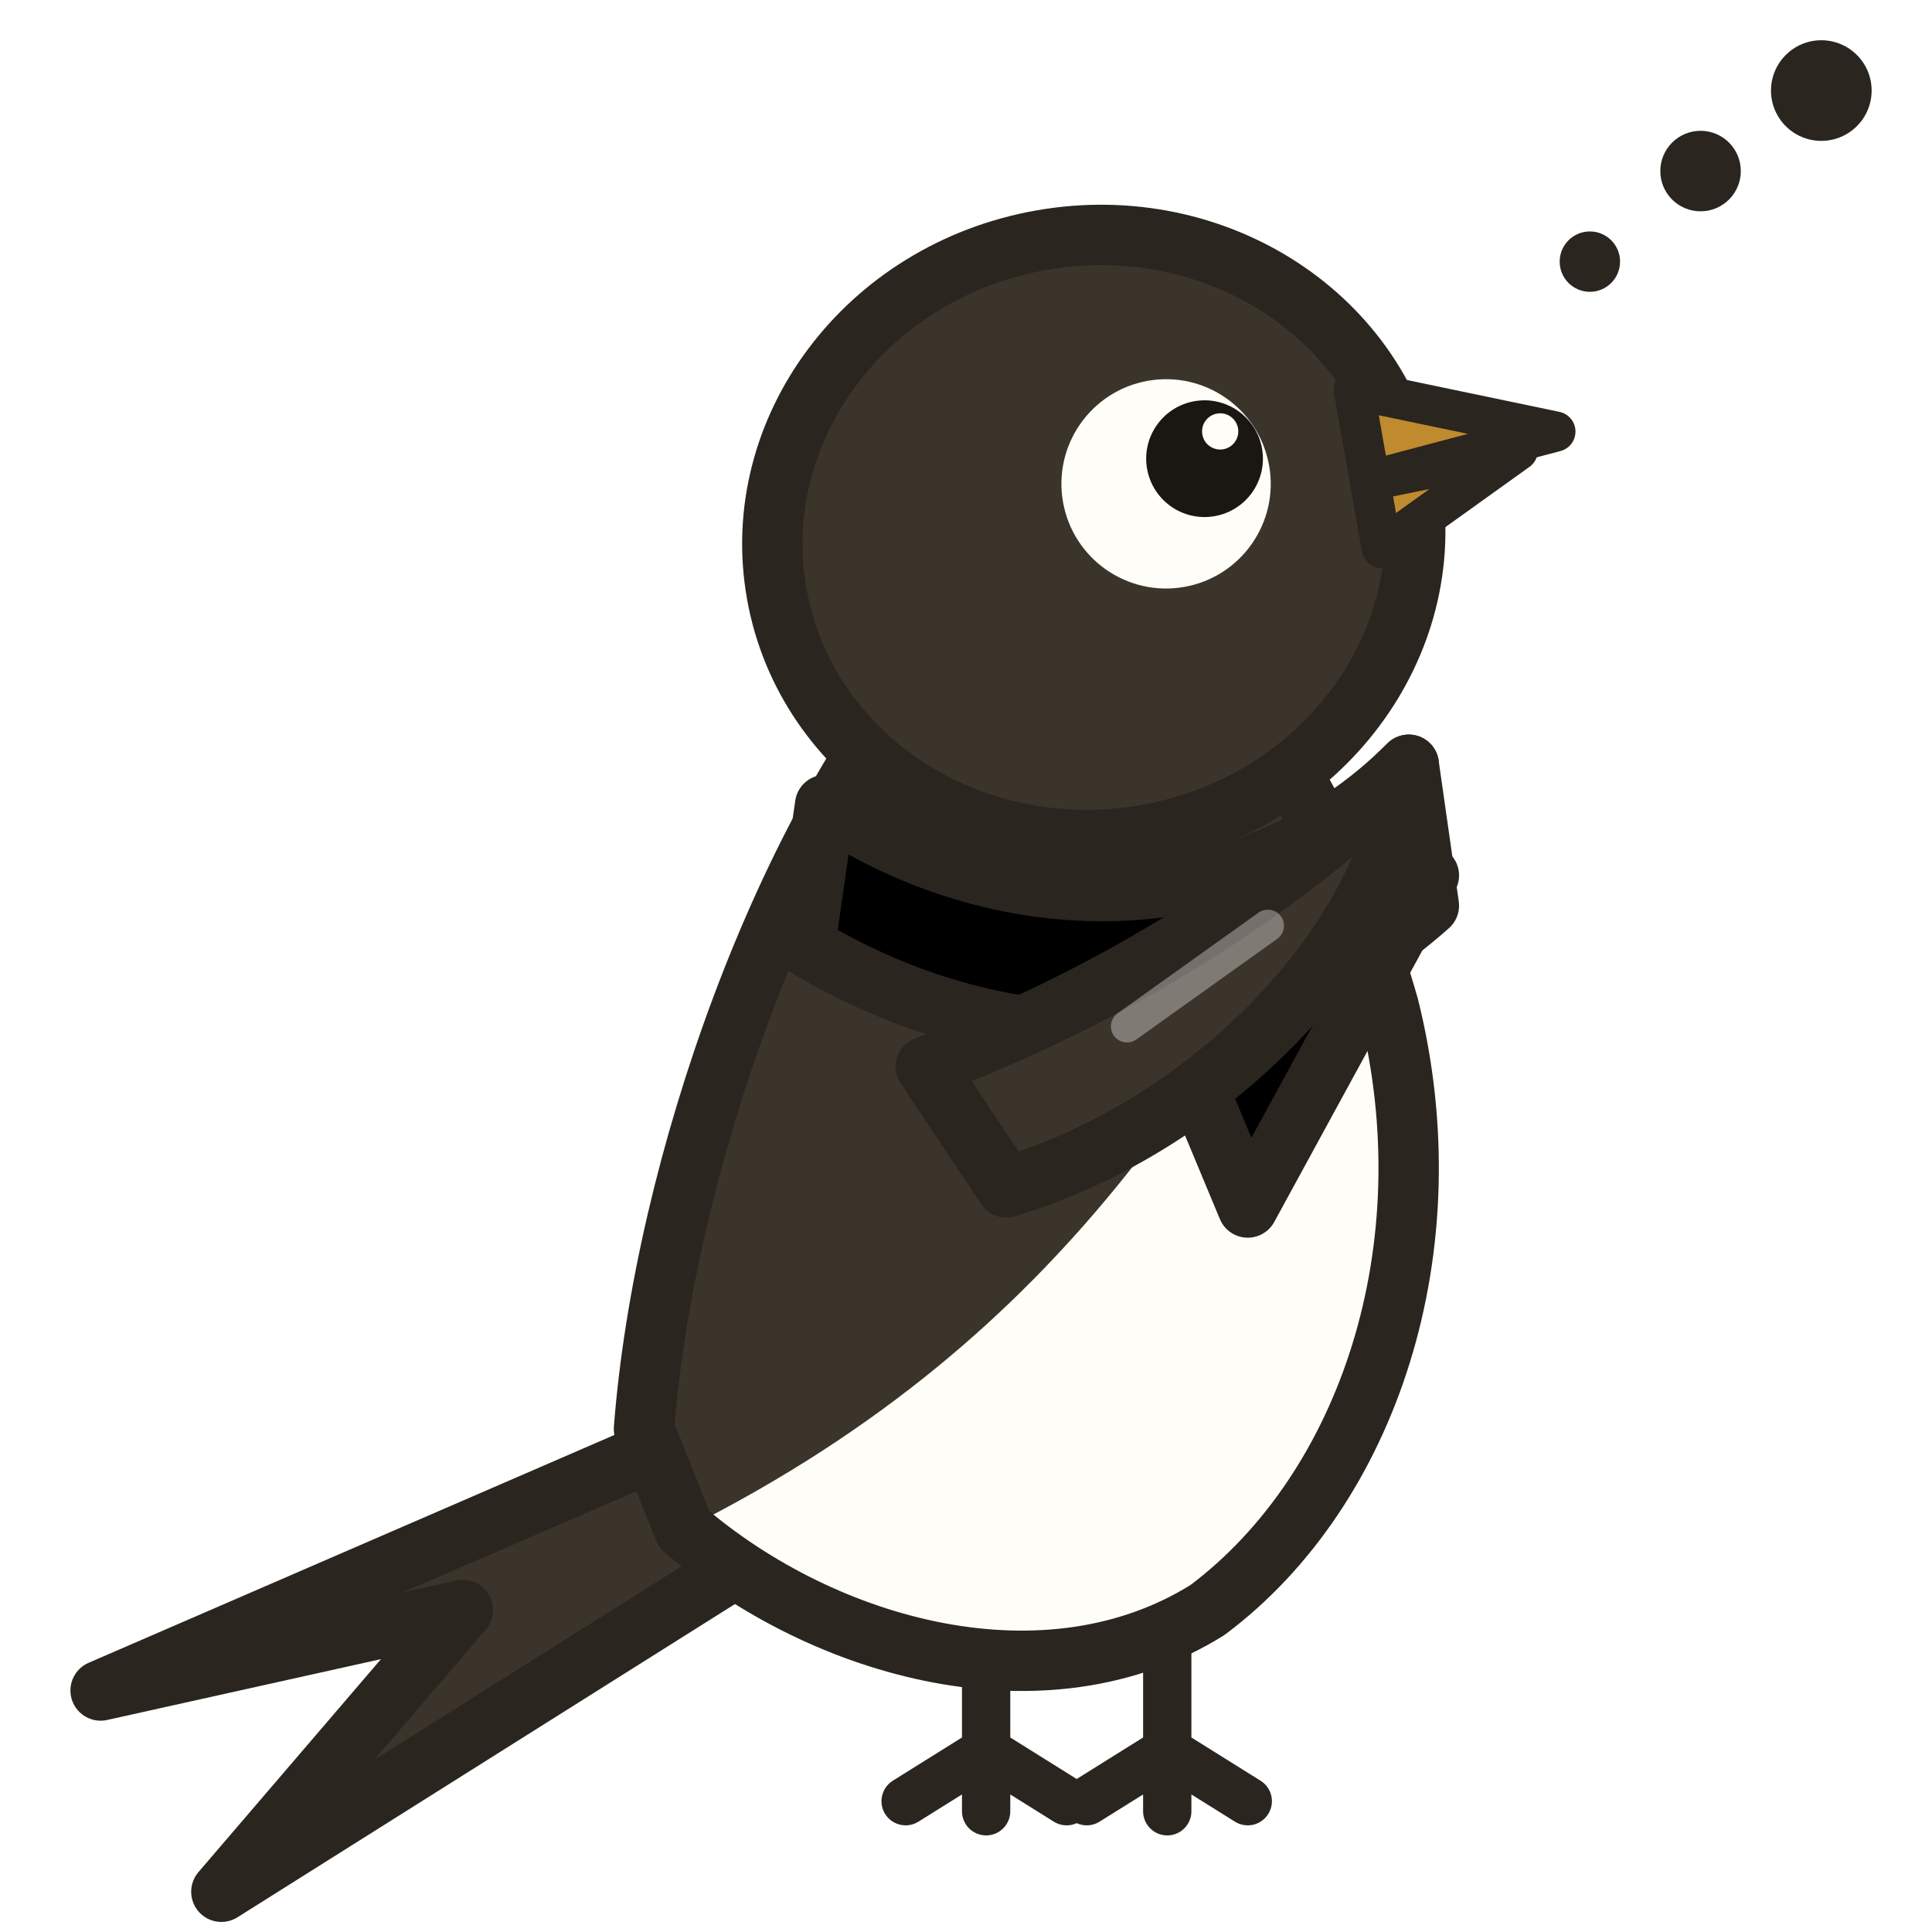
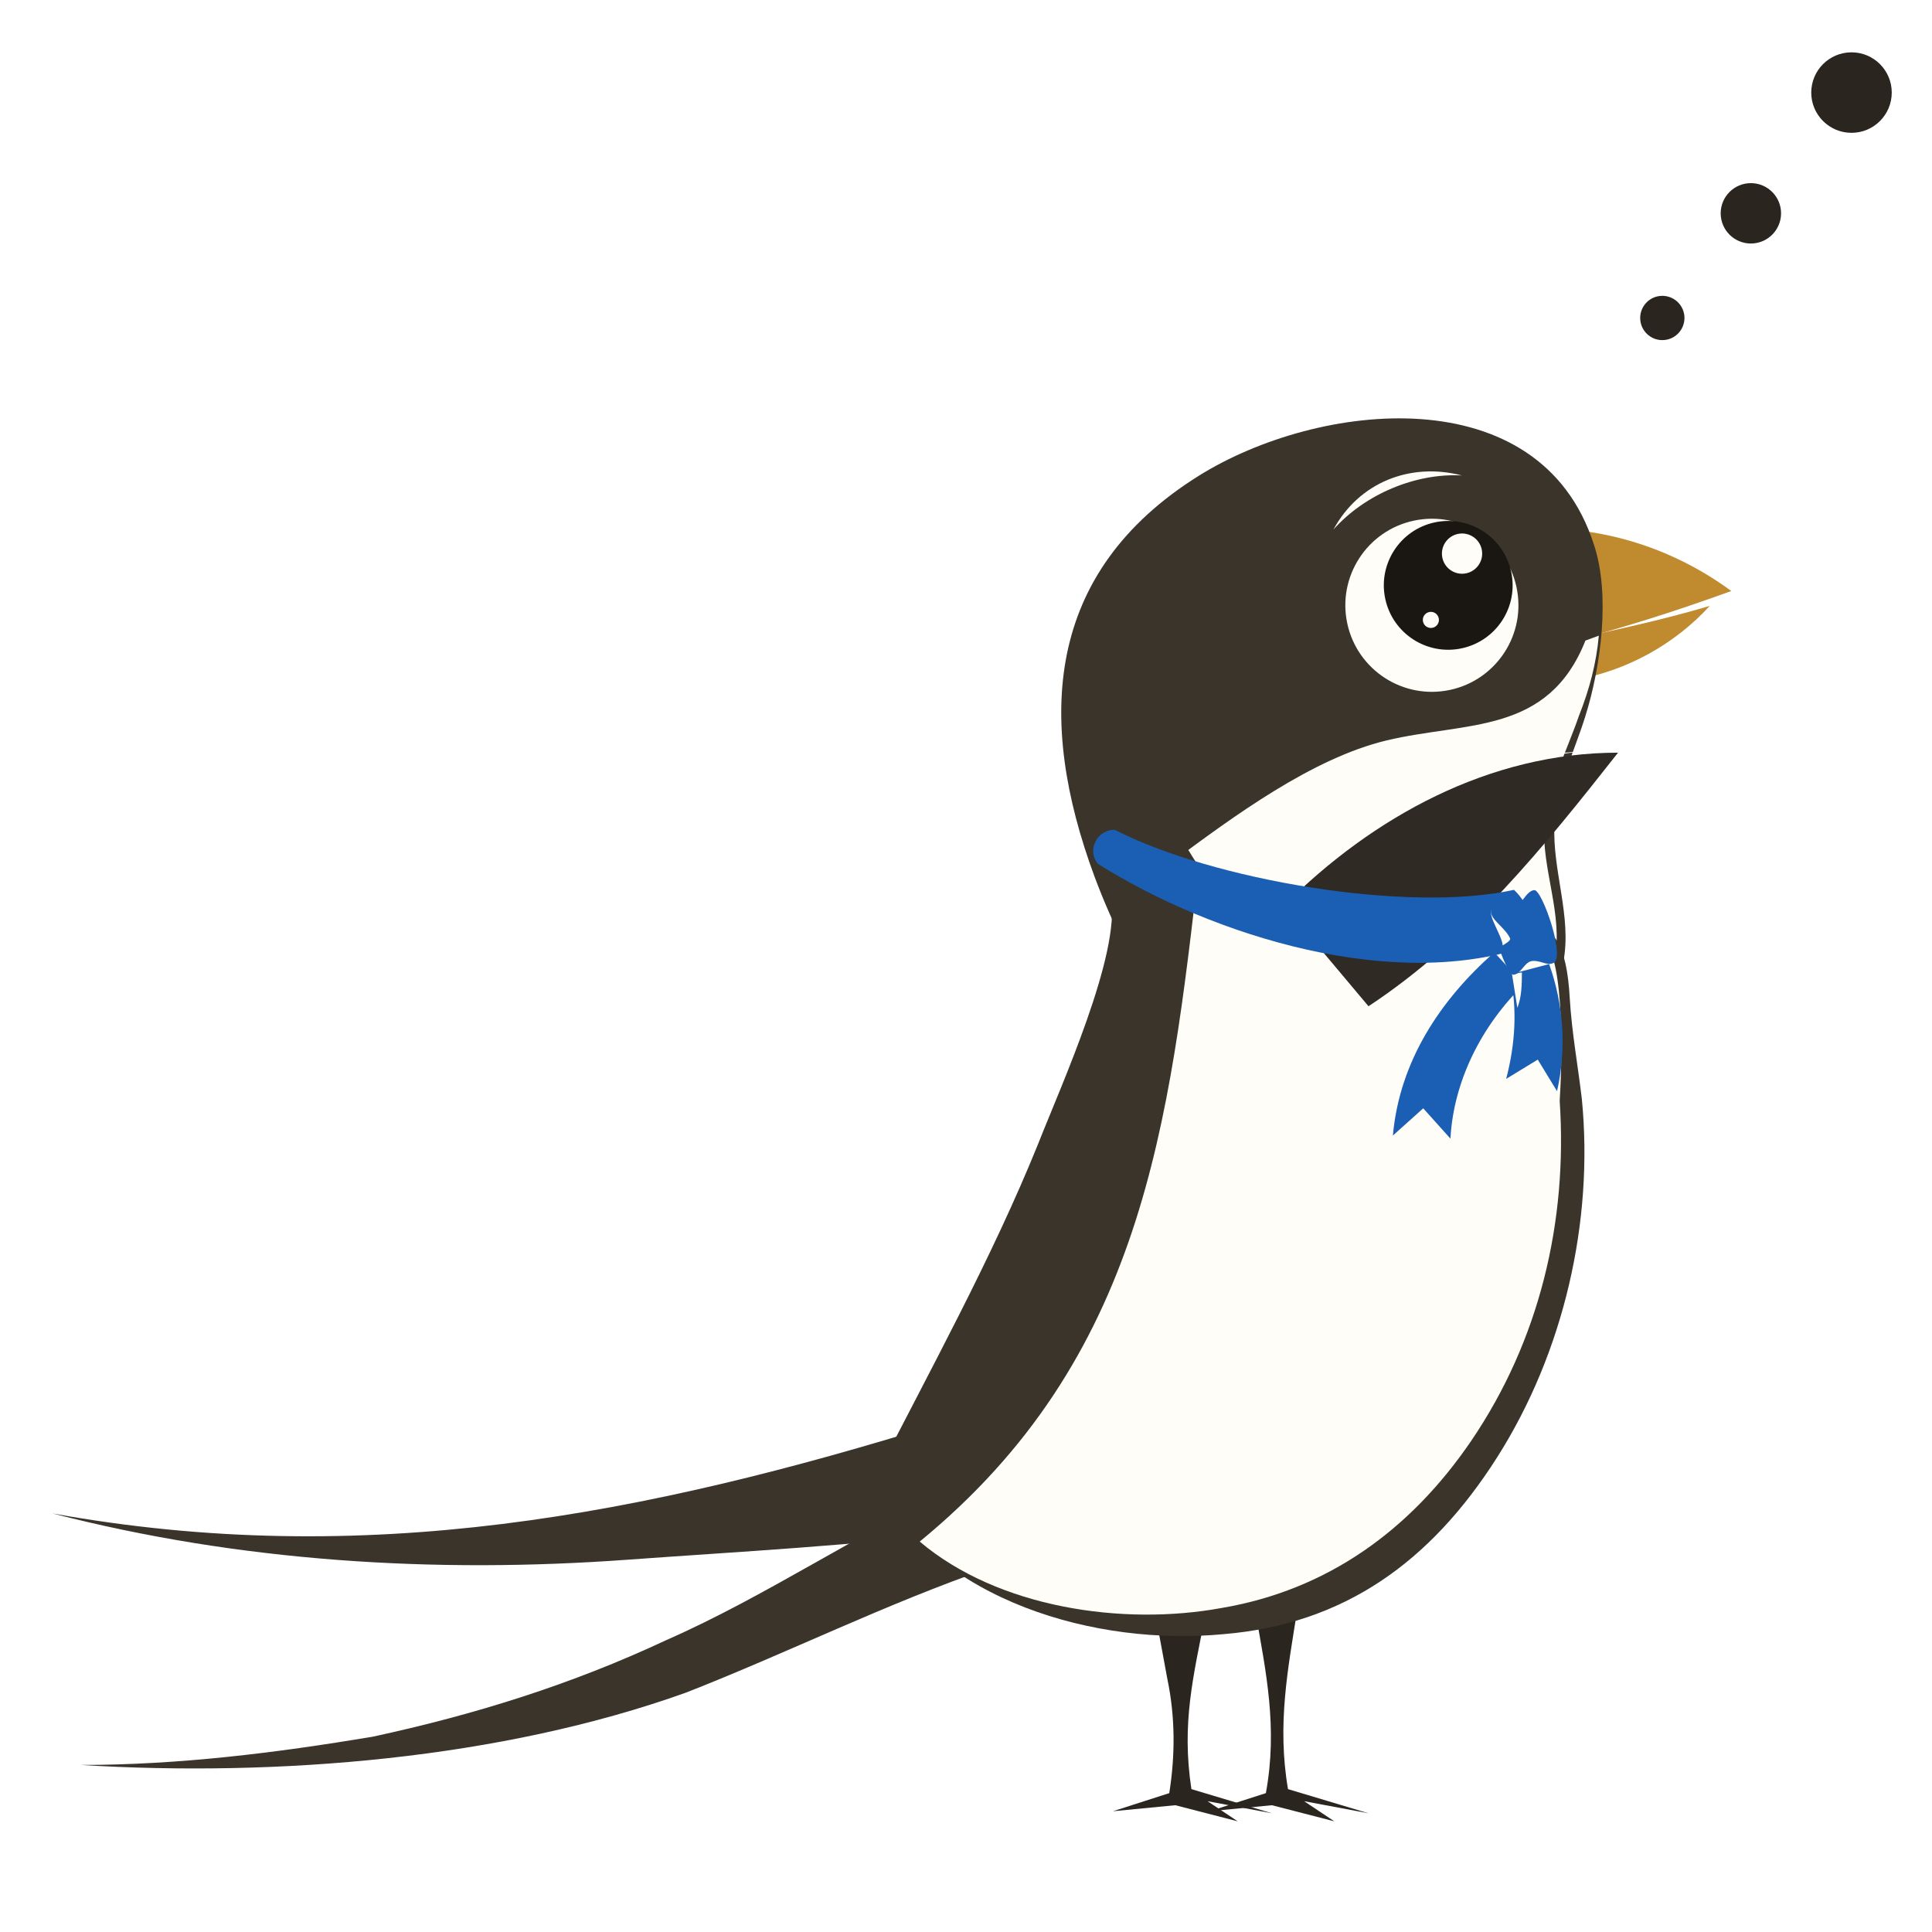
- <svg xmlns="http://www.w3.org/2000/svg" viewBox="0 0 96 96" class="plumio plumio--reflechit" fill="none" stroke="#2a251f" stroke-width="3" stroke-linecap="round" stroke-linejoin="round" aria-hidden="true" focusable="false">
+ <svg xmlns="http://www.w3.org/2000/svg" viewBox="0 0 96 96" class="plumio plumio--reflechit" color="#1a5fb4" aria-hidden="true">
  <g class="plumio-pas">
    <g class="plumio-pose">
-       <g class="p-patte plumio-pattes" stroke-width="2.4">
+       <g class="plumio-pattes p-trait" fill="#2a251f">
        <g class="plumio-patte-arriere">
-           <path d="M49 80V87M45 89.5L49 87L53 89.5M49 87V90" />
+           <path d="M57.7 71l1.8 0c.9 3 1 6.1.4 9.2s-1.2 5.4-.7 8.7l4 1.2-3.2-.6 1.5 1-3.1-.8-3.1.3 2.8-.9c.3-1.9.3-3.8-.1-5.7-.8-4.5-1.7-7.6-.3-12.4z" />
        </g>
        <g class="plumio-patte-avant">
-           <path d="M58 79V87M54 89.5L58 87L62 89.5M58 87V90" />
+           <path d="M62.5 71l1.8 0c1.9 6.7-1.4 11.5-.3 17.9l4 1.2-3.2-.6 1.5 1-3.1-.8-3.1.3 2.8-.9c1.2-6.5-2.4-11.2-.4-18.1z" />
        </g>
      </g>
-       <g class="plumio-souffle">
-         <g class="plumio-queue">
-           <path class="p-dos" fill="#3a342b" d="M35 71L5 84L23 80L11 94L38 77Z" />
-         </g>
-         <g class="plumio-corps">
-           <path class="p-plein p-dos" fill="#3a342b" stroke="none" d="M47 32C39 41 33 58 32 71L34 76C41 82 52 85 60 80C68 74 72 62 69 50C67 43 64 37 60 33Z" />
-           <path class="p-plein p-ventre" fill="#fffdf8" stroke="none" d="M34 76C41 82 52 85 60 80C68 74 72 62 69 50C68 47 67 45 66 44C60 52 54 66 34 76Z" />
-           <path class="p-vide" fill="none" d="M47 32C39 41 33 58 32 71L34 76C41 82 52 85 60 80C68 74 72 62 69 50C67 43 64 37 60 33Z" />
-         </g>
-         <g class="plumio-tete">
-           <g class="plumio-tete-regard">
-             <g class="plumio-tete-pose" transform="rotate(-10 54 42)">
-               <ellipse class="p-dos" fill="#3a342b" cx="57" cy="27" rx="16" ry="15" />
-               <g class="plumio-oeil">
-                 <circle class="p-plein p-ventre" fill="#fffdf8" stroke="none" cx="61" cy="25" r="5.2" />
-                 <g class="plumio-pupille">
-                   <circle class="p-plein p-vis" fill="#1a1713" stroke="none" cx="63.1" cy="24.1" r="2.9" />
-                   <circle class="p-plein p-ventre" fill="#fffdf8" stroke="none" cx="64.1" cy="22.9" r=".9" />
-                 </g>
-                 <g class="plumio-paupiere">
-                   <circle class="p-plein p-dos" fill="#3a342b" stroke="none" transform="translate(0 19.4) scale(1 0) translate(0 -19.4)" cx="61" cy="25" r="5.7" />
-                 </g>
+       <g class="plumio-buste">
+         <g class="plumio-souffle p-dos" fill="#3a342b">
+           <g class="plumio-queue">
+             <g class="plumio-queue-vie">
+               <g class="plumio-filet-haut">
+                 <path d="M52.2 70.5l.8 3.4c-1.6.7-3.3 1.6-5 2.2-5.5.7-11.3 1-16.8 1.4-9.6.7-19.3.1-28.6-2.3 15.5 2.8 29.4.1 44.2-4.5 1.8-.2 3.6-.1 5.4-.2z" />
              </g>
-               <g class="plumio-bec">
-                 <path class="p-fin p-or" fill="#c08a2e" stroke-width="2" d="M71 22L80.5 25.8L71 26.6Z" />
-                 <g class="plumio-bec-bas">
-                   <path class="p-fin p-or" fill="#c08a2e" stroke-width="2" d="M71 26.6L78.5 26.4L71 30Z" />
+               <g class="plumio-filet-bas">
+                 <path d="M53 72.8l.8 2.8c-1.6.7-3 1.5-4.6 2.3-5.2 1.8-10 4.2-15.1 6.2-9.2 3.3-20.3 4.2-30.1 3.6 4.9 0 9.7-.6 14.5-1.4 5.1-1.1 9.9-2.6 14.6-4.8 5-2.2 9.5-5.3 14.5-7.6 1.7-.5 3.7-.8 5.4-1.1z" />
+               </g>
+               <g class="plumio-petit-filets" opacity="0">
+                 <path d="M48 72.4l-36 2.4-2.6 1.5 2.8 1.2 36.4-1.6zm.4 4.2-35 9.4-2.2 2 3 .3 35-7.2z" />
+               </g>
+             </g>
+           </g>
+           <g class="plumio-tete">
+             <g class="plumio-tete-vie">
+               <g class="plumio-tete-regard">
+                 <g transform="rotate(-12 64 45.5)">
+                   <g class="plumio-bec p-or" fill="#c08a2e">
+                     <g class="plumio-bec-bas">
+                       <path d="M80.2 35c2.5 0 5 0 7.5-.2-2.1 1.5-4.7 2.3-7.3 2.2z" />
+                     </g>
+                     <path d="M79.8 29.2c3.5.6 6.7 2.4 9.1 5.1-2.9.4-5.8.7-8.7.8z" />
+                   </g>
+                   <path d="M55 41.6c-1.2-8.2.7-15.3 9.2-18.4 6.6-2.4 17.6-1.3 18.5 7.4 .3 2.6-.9 6-2.2 8.3-.9 1.6-2.1 3.1-2.6 4.9-.6 2.2-.1 4.7-1 6.8-2.3 5.1-10.2 4.9-14.4 2.8-5.1-2.5-6.7-6.5-7.5-11.8z" />
+                   <path class="p-ventre" fill="#fffdf8" d="M81.3 35.2l.7-.1c-.4 1.3-1 2.5-1.8 3.7-.9 1.5-2.2 3.1-2.8 4.9-.6 2.2 0 4.6-.9 6.7l-.1 1.6c-2.4 2-5.7 2.3-8.4.8s-3.8-4-5.4-6.4c-1.1-1.7-2.3-3.2-3.7-4.7 3.5-1.6 7.9-3.6 11.7-3.7 4.1-.1 7.9 1.4 10.7-2.8z" />
+                   <g class="plumio-sourcil p-ventre" fill="#fffdf8">
+                     <path d="M70.2 27.2c1.7-2 4.4-2.5 6.8-1.3-2.2-.6-4.9-.1-6.8 1.3z" />
+                   </g>
+                   <g class="plumio-oeil p-ventre" fill="#fffdf8">
+                     <circle cx="74.2" cy="31.9" r="4.3" />
+                     <g class="plumio-pupille">
+                       <circle class="p-vis" fill="#1a1713" cx="75.2" cy="31.1" r="3.2" />
+                       <circle cx="76.2" cy="29.7" r="1" />
+                       <circle cx="74" cy="32.6" r=".4" />
+                     </g>
+                     <g class="plumio-paupiere" opacity="0">
+                       <circle class="p-dos" fill="#3a342b" cx="74.2" cy="31.9" r="4.8" />
+                       <path d="M70 33.5c2.4-4.2 5.8-4.3 8.4-.2-2.6-2.4-5.9-2.4-8.4.2z" />
+                     </g>
+                   </g>
                </g>
              </g>
            </g>
          </g>
-         </g>
-         <g class="plumio-foulard">
-           <path fill="currentColor" d="M41 40C50 46 62 46 70 38L71 45C62 53 50 53 40 47Z" />
-           <g class="plumio-pan">
-             <path fill="currentColor" d="M57 48L71 43.5L62 60Z" />
+           <path d="M43.4 73.6c2.8-5.5 5.9-11.1 8.2-16.8 1.1-2.8 4.1-9.4 3.6-12.2-.3-1.5-1.2-5.7 2-4.3 1.4.6 1.8 2.2 2.8 3.3 1.3 1.3 9.7 3.8 11.6 3.4 3.6-.7 6.1-2.9 6.4 2.6 .1 1.7.4 3.3.6 5 .6 6.1-.9 12.6-4.2 17.8s-7.6 8.3-13.6 8.8c-6.3.6-14.2-1.6-17.4-7.6z" />
+           <path class="p-ventre" fill="#fffdf8" d="M45.7 76.6c11.1-9.1 12.4-20.7 13.9-33.8 1.6 2.3 4 2.2 6.5 2.9 1.8.5 3.6 1.5 5.5 1.1s4-1.8 5.5-.6l-.4.5c1.1 1 .9 6.5.8 8 .4 6-1 11.9-4.4 16.9-3 4.4-7.1 7.4-12.4 8.3-4.9.9-11.1 0-15-3.3z" />
+           <g class="plumio-aile p-aile" fill="#2f2a23">
+             <g class="plumio-aile-vie">
+               <g class="plumio-aile-pliee" opacity="0">
+                 <path d="M60.5 44c3.4-.6 6.5 2 7.1 5.6 .5 3.2-1.1 6.2-3 8.8-10.8 15.5-28.6 20.4-46.6 21.8 8.3-2.2 16.2-5.8 23.4-10.6 4.9-3.3 9.4-7.3 11.4-12.8 1.8-5.2 2.3-11.9 7.7-12.8z" />
+                 <path class="p-reserve" fill="#fffdf8" d="M60.5 44.1c-5.3 1.5-5.2 7.7-7 13-3.8 11-19 17.9-29.3 21.3 6.1-2.2 11.9-5.1 17.3-8.7 4.8-3.3 9.5-7.3 11.4-12.9 1.9-5.2 2.2-11.8 7.6-12.7z" />
+                 <path class="p-reserve" fill="#fffdf8" d="M57.6 61.4c-2.6 1.8-5.8 4.6-8 7 1.8-2.8 5-5.6 8-7z" />
+               </g>
+               <g class="plumio-aile-levee" opacity="0">
+                 <path d="M57 42.2c-4.7-12.5-16.3-21.7-26.4-29.8 10.8 2.9 20.1 9.2 27 18 3.3 4.2 5.7 8.7 5.2 14.2z" />
+                 <path class="p-reserve" fill="#fffdf8" d="M62.7 43.7c-.1-1.7-.6-3.3-1.1-4.9-.9-3.1-2.4-5.6-4.3-8.2-.4-.7-.9-1.5-1.4-2.1 3.7 4.3 7 9.2 6.8 15.2z" />
+               </g>
+               <g class="plumio-aile-ouverte" opacity="0">
+                 <path d="M57 42.2c-3.4-14.2-7.3-26.9-16.6-38.6 14.1 6.7 27.2 24.8 22.4 41z" />
+                 <path class="p-reserve" fill="#fffdf8" d="M62.9 43.7c1-6 0-12.7-2.2-18.4l-.3-1.2c2.9 6.3 4.3 12.8 2.5 19.6z" />
+               </g>
+               <g class="plumio-aile-pointe">
+                 <path d="M63.8 45c4.4-4.4 10.2-7.6 16.6-7.6-3.7 4.7-7.4 9.3-12.4 12.6z" />
+                 <path class="p-reserve" fill="#fffdf8" d="M68.2 41.3l.2-.9c3.4-2 6.8-2.9 10.7-3.1-4 .3-7.6 1.7-10.9 4z" />
+               </g>
+             </g>
+           </g>
+           <g class="plumio-foulard" fill="currentColor">
+             <g class="plumio-foulard-vie">
+               <g transform="rotate(-5 64 45.5)">
+                 <g class="plumio-pan">
+                   <g class="plumio-pan-vie">
+                     <g transform="rotate(-4 75.6 47.4)">
+                       <path d="M74 48.1l1.2 1.8c-2.4 1.7-4.2 4.2-4.8 7l-1.1-1.7-1.7 1.1c.9-3.6 3.4-6.3 6.4-8.2zm.6 1.2l2-.2c.4 2.1.2 4.3-.6 6.3l-.7-1.7-1.7.7c.7-1.6 1.1-3.3 1-5.1z" />
+                       <path class="p-reserve" fill="#fffdf8" d="M75.2 49.3c-.1.6-.2 1.2-.5 1.7l0-1.7z" />
+                     </g>
+                   </g>
+                 </g>
+                 <path d="M55.8 40.5c4.6 2.9 14.1 5.4 19.5 4.7 .7.8.9 1.8.6 2.8-6.9 1.8-15.7-1.8-21.1-5.9-.5-.8.2-1.7 1-1.6zm19.1 8.9c-.4-.1-1.2-3.4-.6-3.6 .3-.1.7.2 1 .2s.6-.7 1-.7 1.3 3.6.6 3.7c-.3.1-.6-.2-1-.2s-.6.6-1 .6z" />
+                 <path class="p-reserve" fill="#fffdf8" d="M74.5 47.9c0-.5-.6-1.5-.4-1.8-.2.4.6.9.8 1.5 0 .1-.2.2-.4.3z" />
+               </g>
+             </g>
          </g>
        </g>
-         <g class="plumio-aile">
-           <path class="p-dos" fill="#3a342b" d="M46 53C54 50 63 45 70 38C69 47 60 56 50 59Z" />
-           <path class="p-vide p-ligne" stroke="#fffdf8" stroke-width="1.6" stroke-opacity=".35" fill="none" d="M56 51L63 46" />
-         </g>
-         <g class="plumio-pensee">
-           <circle class="p-plein p-trait" fill="#2a251f" stroke="none" cx="79" cy="13" r="1.5" />
-           <circle class="p-plein p-trait" fill="#2a251f" stroke="none" cx="84.5" cy="8.5" r="2" />
-           <circle class="p-plein p-trait" fill="#2a251f" stroke="none" cx="90.5" cy="4.5" r="2.5" />
-         </g>
+       </g>
+       <g class="plumio-pensee p-trait" fill="#2a251f">
+         <circle cx="82.6" cy="15.8" r="1.1" />
+         <circle cx="87" cy="10.6" r="1.5" />
+         <circle cx="92" cy="4.6" r="2" />
      </g>
    </g>
  </g>
</svg>
